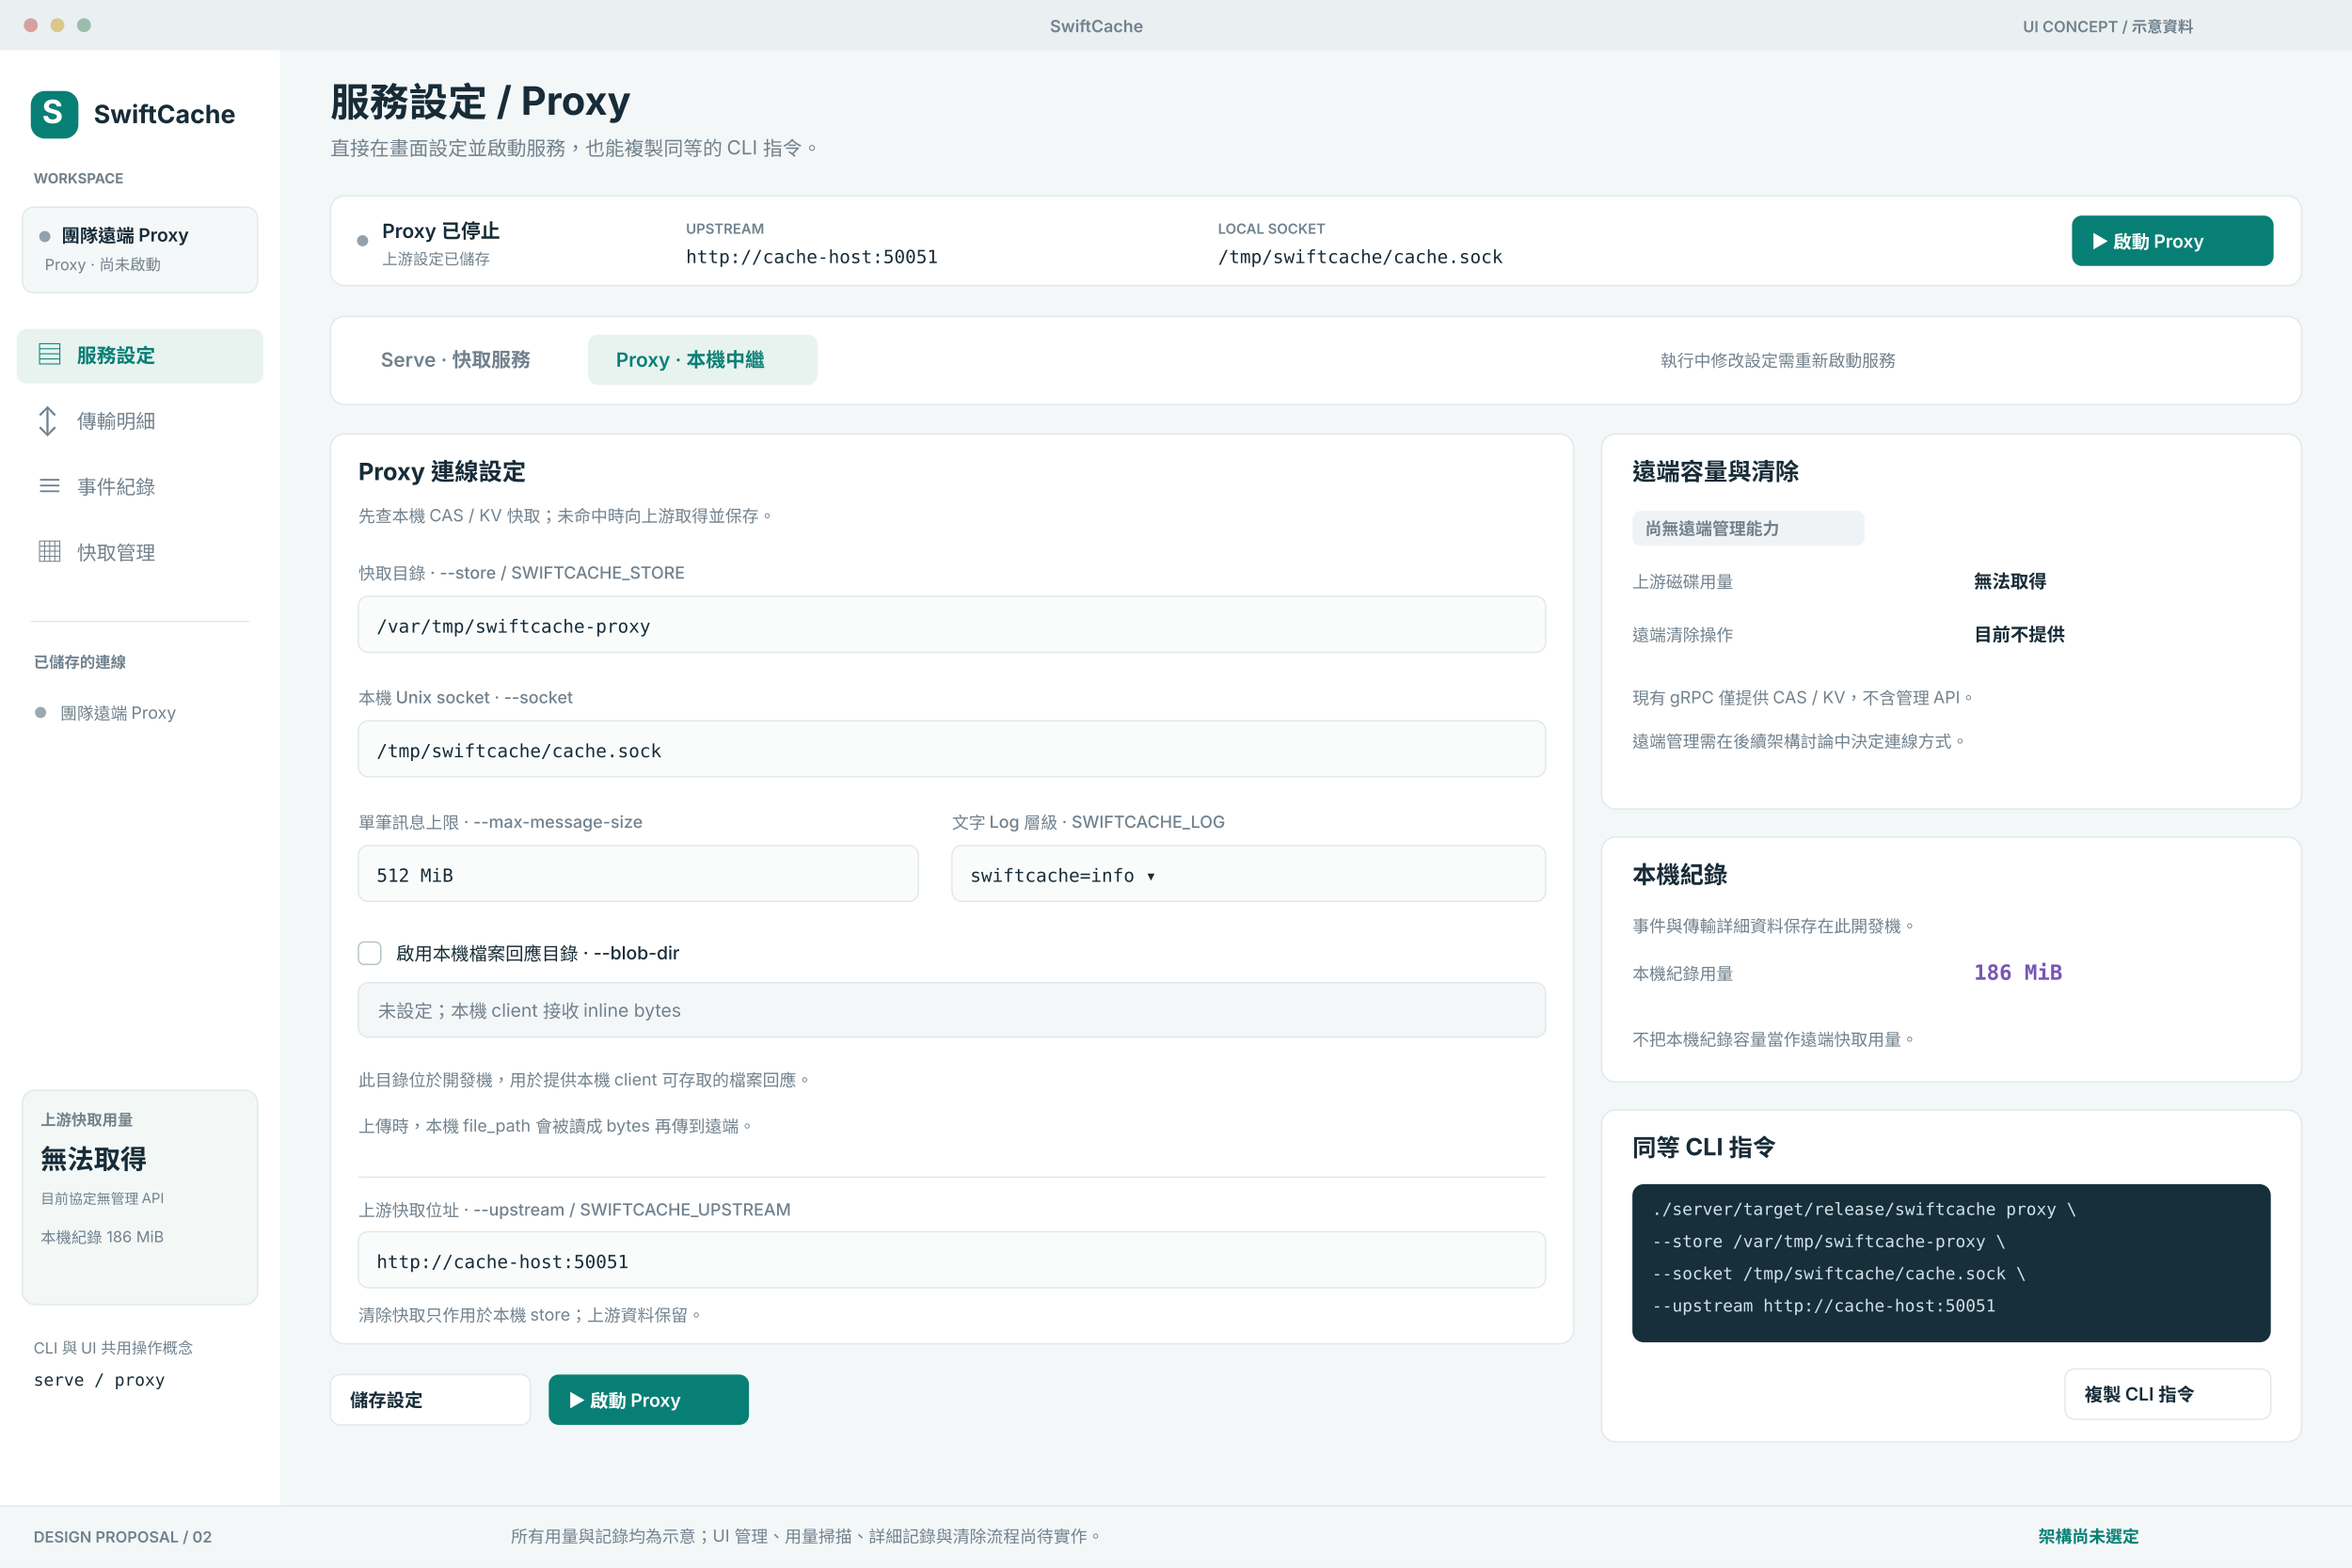
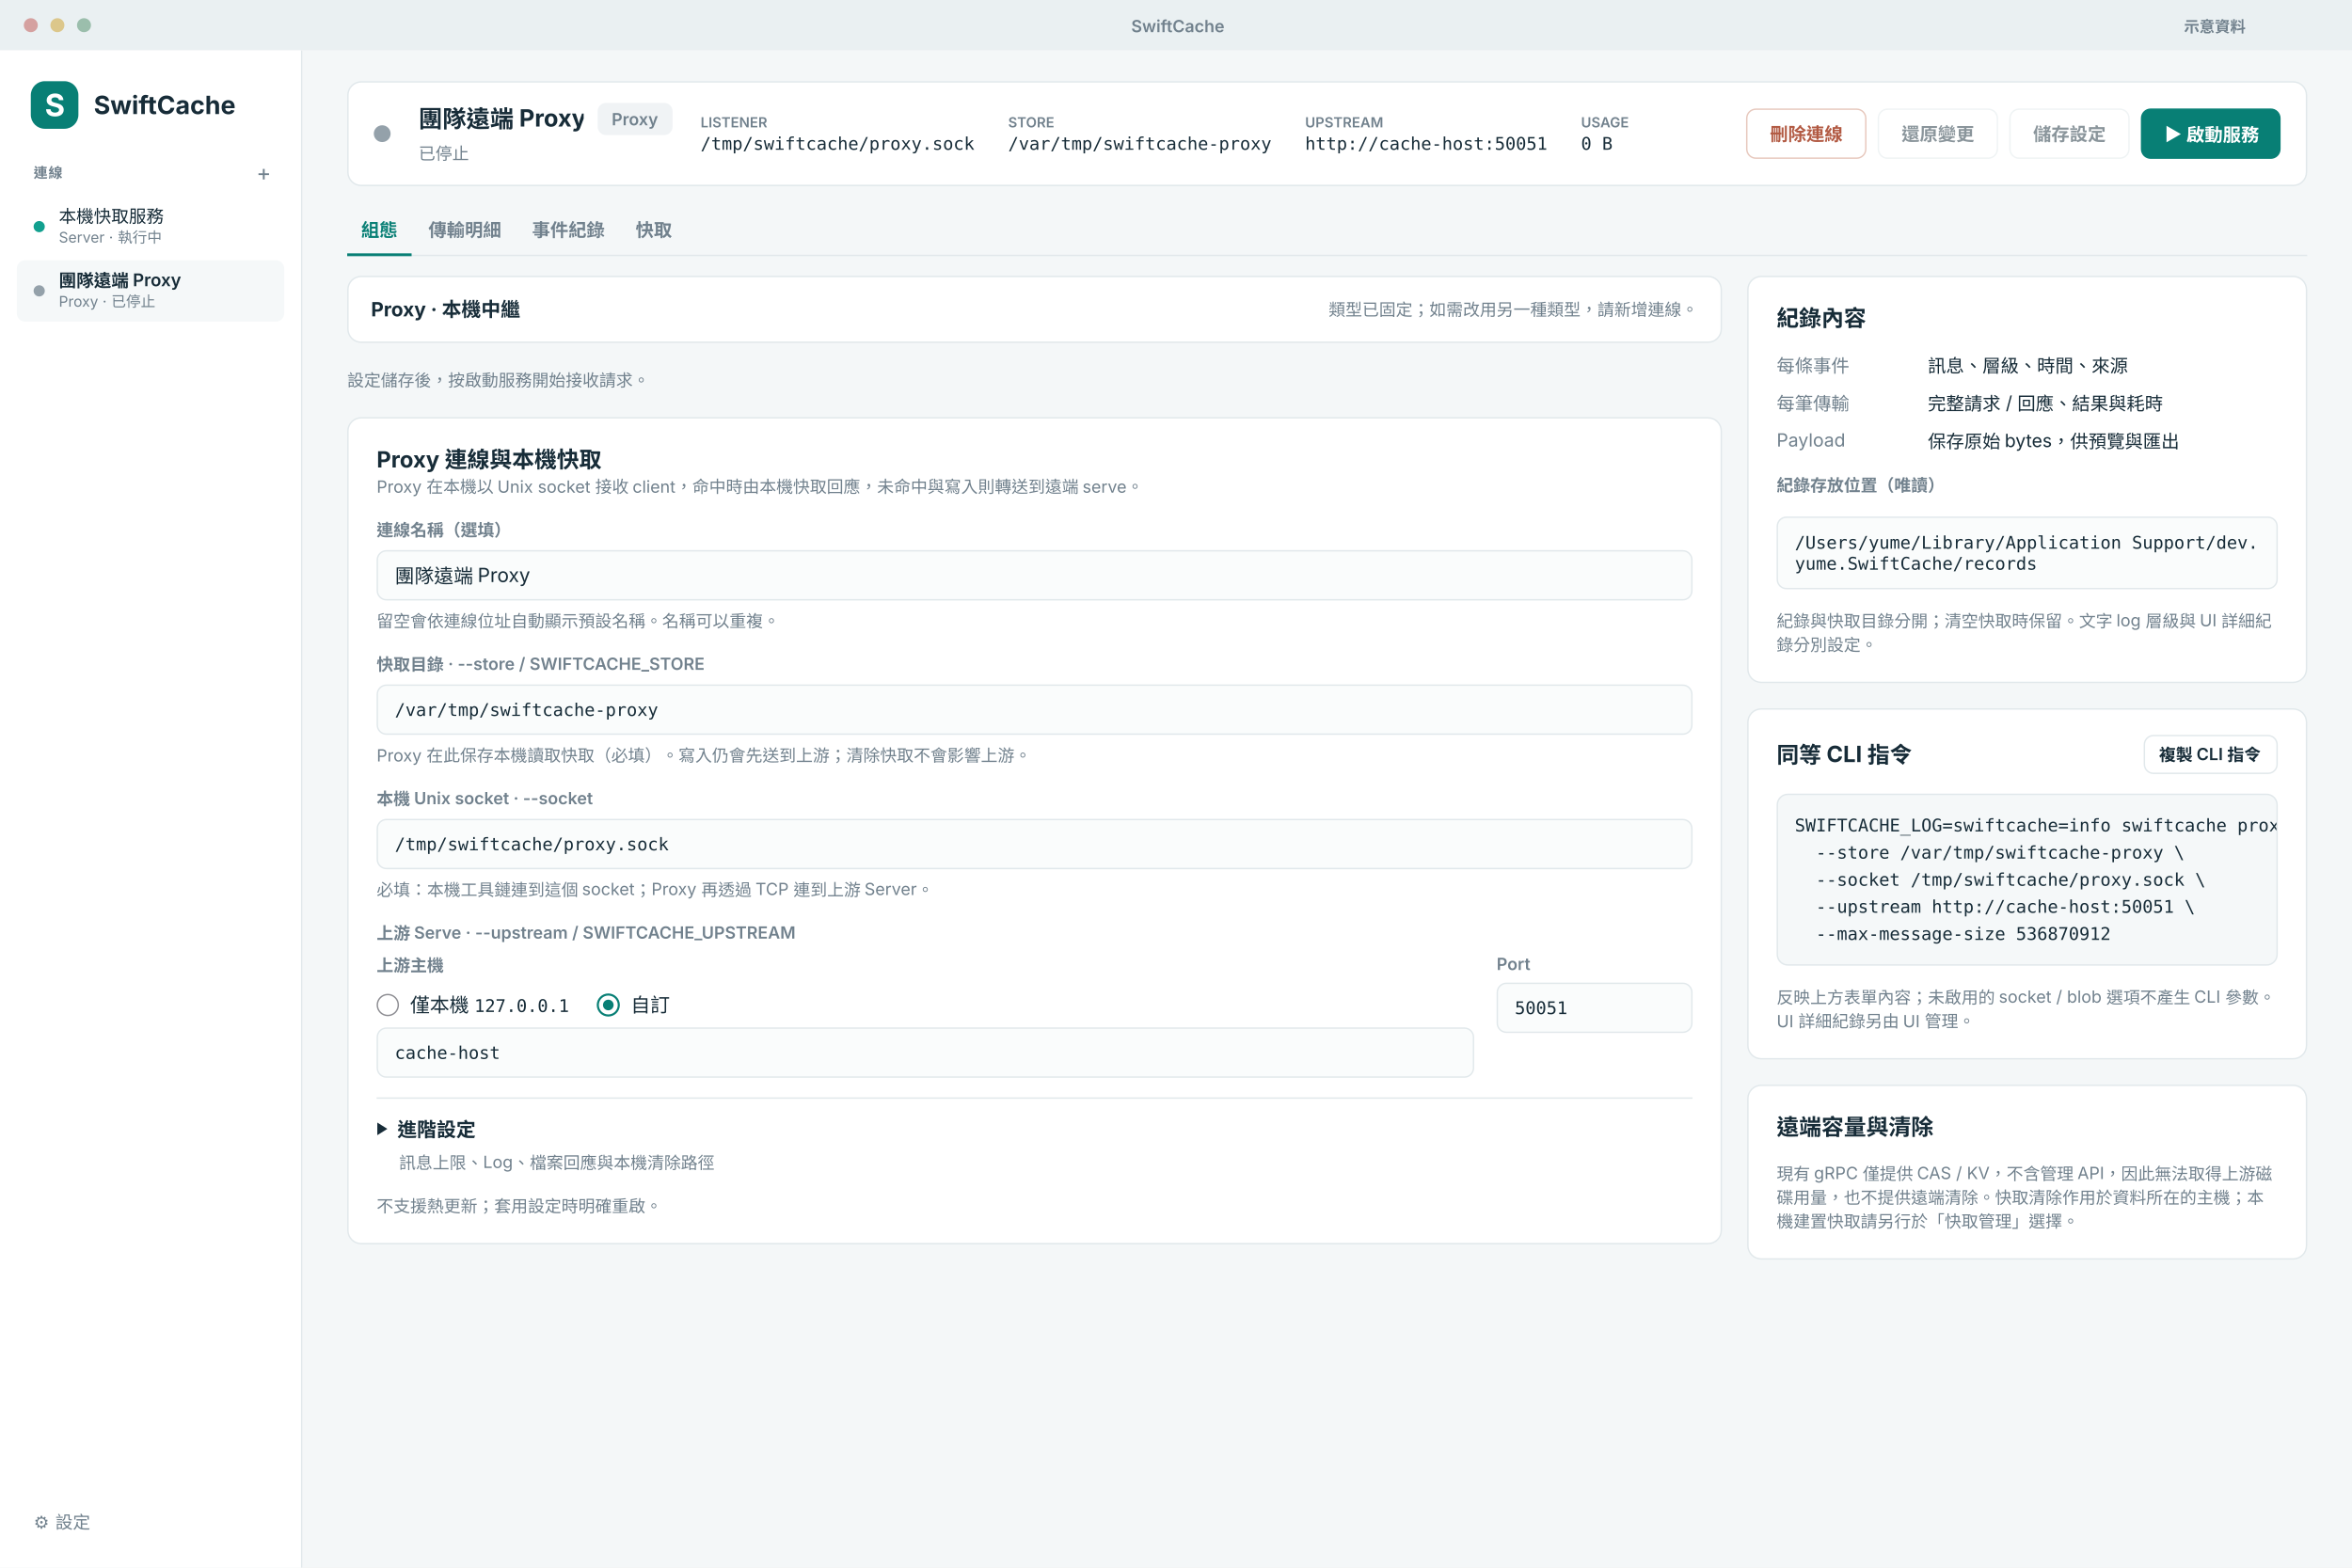
- <svg xmlns="http://www.w3.org/2000/svg" width="1680" height="1120" viewBox="0 0 1680 1120" role="img" aria-labelledby="title desc">
+ <svg xmlns="http://www.w3.org/2000/svg" width="1680" height="1120" viewBox="0 0 1680 1120" role="img" aria-labelledby="title desc" xml:space="preserve">
  <defs>
    <style>text{font-family:Inter,-apple-system,BlinkMacSystemFont,'PingFang TC','Noto Sans CJK TC',sans-serif}.mono{font-family:'SF Mono',Menlo,monospace}text{text-rendering:optimizeLegibility}</style>
+     <clipPath id="c1">
+       <rect x="42" y="111" width="75" height="16.3" rx="0" />
+     </clipPath>
+     <clipPath id="c2">
+       <rect x="42" y="156.9" width="88" height="16.3" rx="0" />
+     </clipPath>
+     <clipPath id="c3">
+       <rect x="0" y="0" width="215" height="1084" rx="0" />
+     </clipPath>
+     <clipPath id="c4">
+       <rect x="299" y="37" width="117.9" height="24" rx="0" />
+     </clipPath>
+     <clipPath id="c5">
+       <rect x="500.4" y="59" width="195.7" height="15" rx="0" />
+     </clipPath>
+     <clipPath id="c6">
+       <rect x="720.1" y="59" width="188.2" height="15" rx="0" />
+     </clipPath>
+     <clipPath id="c7">
+       <rect x="932.2" y="59" width="173.1" height="15" rx="0" />
+     </clipPath>
+     <clipPath id="c8">
+       <rect x="1129.3" y="59" width="35.2" height="15" rx="0" />
+     </clipPath>
+     <clipPath id="c9">
+       <rect x="270" y="358" width="938" height="34" rx="6" />
+     </clipPath>
+     <clipPath id="c10">
+       <rect x="270" y="454" width="938" height="34" rx="6" />
+     </clipPath>
+     <clipPath id="c11">
+       <rect x="270" y="550" width="938" height="34" rx="6" />
+     </clipPath>
+     <clipPath id="c12">
+       <rect x="270" y="699" width="782" height="34" rx="6" />
+     </clipPath>
+     <clipPath id="c13">
+       <rect x="1070" y="667" width="138" height="34" rx="6" />
+     </clipPath>
+     <clipPath id="c14">
+       <rect x="1270" y="532" width="356" height="120.9" rx="7" />
+     </clipPath>
+     <clipPath id="c15">
+       <rect x="216" y="0" width="1464" height="1084" rx="0" />
+     </clipPath>
  </defs>
-   <rect x="0" y="0" width="1680" height="1120" rx="0" fill="#F4F7F8" stroke="none" />
  <rect x="0" y="0" width="1680" height="36" rx="0" fill="#EAF0F2" stroke="none" />
  <circle cx="22" cy="18" r="5" fill="#D5A1A0" />
  <circle cx="41" cy="18" r="5" fill="#DCC78B" />
  <circle cx="60" cy="18" r="5" fill="#9BBEAC" />
-   <text x="750" y="23" font-size="12" fill="#71818D" font-weight="600">SwiftCache</text>
-   <text x="1445" y="23" font-size="11" fill="#71818D" font-weight="600">UI CONCEPT / 示意資料</text>
-   <rect x="0" y="36" width="200" height="1040" rx="0" fill="#fff" stroke="none" />
-   <rect x="22" y="65" width="34" height="34" rx="10" fill="#087F75" stroke="none" />
-   <text x="30" y="88" font-size="23" fill="#fff" font-weight="700">S</text>
-   <text x="67" y="88" font-size="18" fill="#172C38" font-weight="700">SwiftCache</text>
-   <text x="24" y="131" font-size="10" fill="#71818D" font-weight="700">WORKSPACE</text>
-   <rect x="16" y="148" width="168" height="61" rx="8" fill="#F5F8F9" stroke="#E1E8EB" />
-   <circle cx="32" cy="169" r="4" fill="#94A1AA" />
-   <text x="44" y="173" font-size="13" fill="#172C38" font-weight="600">團隊遠端 Proxy</text>
-   <text x="32" y="193" font-size="11" fill="#71818D" font-weight="400">Proxy · 尚未啟動</text>
-   <rect x="12" y="235" width="176" height="39" rx="7" fill="#E8F3F0" stroke="none" />
-   <text x="26" y="260" font-size="19" fill="#087F75" font-weight="400">▤</text>
-   <text x="55" y="259" font-size="14" fill="#087F75" font-weight="600">服務設定</text>
-   <rect x="12" y="282" width="176" height="39" rx="7" fill="#fff" stroke="none" />
-   <text x="26" y="307" font-size="19" fill="#71818D" font-weight="400">↕</text>
-   <text x="55" y="306" font-size="14" fill="#71818D" font-weight="400">傳輸明細</text>
-   <rect x="12" y="329" width="176" height="39" rx="7" fill="#fff" stroke="none" />
-   <text x="26" y="354" font-size="19" fill="#71818D" font-weight="400">≡</text>
-   <text x="55" y="353" font-size="14" fill="#71818D" font-weight="400">事件紀錄</text>
-   <rect x="12" y="376" width="176" height="39" rx="7" fill="#fff" stroke="none" />
-   <text x="26" y="401" font-size="19" fill="#71818D" font-weight="400">▦</text>
-   <text x="55" y="400" font-size="14" fill="#71818D" font-weight="400">快取管理</text>
-   <path d="M22 444H178" fill="none" stroke="#E1E8EB" />
-   <text x="24" y="477" font-size="11" fill="#71818D" font-weight="600">已儲存的連線</text>
-   <circle cx="29" cy="509" r="4" fill="#9BA9B1" />
-   <text x="43" y="514" font-size="12" fill="#71818D" font-weight="400">團隊遠端 Proxy</text>
-   <rect x="16" y="779" width="168" height="153" rx="9" fill="#F3F8F7" stroke="#DFEAE6" />
-   <text x="29" y="804" font-size="11" fill="#71818D" font-weight="600">上游快取用量</text>
-   <text x="29" y="835" font-size="19" fill="#172C38" font-weight="650">無法取得</text>
-   <text x="29" y="860" font-size="10" fill="#71818D" font-weight="400">目前協定無管理 API</text>
-   <text x="29" y="888" font-size="11" fill="#71818D" font-weight="400">本機紀錄  186 MiB</text>
-   <text x="24" y="967" font-size="11" fill="#71818D" font-weight="400">CLI 與 UI 共用操作概念</text>
-   <text x="24" y="990" font-size="12" fill="#172C38" font-weight="500" class="mono">serve / proxy</text>
-   <path d="M0 1076H1680" fill="none" stroke="#E1E8EB" />
-   <text x="24" y="1102" font-size="11" fill="#71818D" font-weight="600">DESIGN PROPOSAL   /   02</text>
-   <text x="365" y="1102" font-size="12" fill="#71818D" font-weight="400">所有用量與記錄均為示意；UI 管理、用量掃描、詳細記錄與清除流程尚待實作。</text>
-   <text x="1456" y="1102" font-size="12" fill="#087F75" font-weight="600">架構尚未選定</text>
-   <text x="236" y="83" font-size="28" fill="#172C38" font-weight="650">服務設定 / Proxy</text>
-   <text x="236" y="111" font-size="14" fill="#71818D" font-weight="400">直接在畫面設定並啟動服務，也能複製同等的 CLI 指令。</text>
-   <rect x="236" y="140" width="1408" height="64" rx="10" fill="#fff" stroke="#E1E8EB" />
-   <circle cx="259" cy="172" r="4" fill="#94A1AA" />
-   <text x="273" y="170" font-size="14" fill="#172C38" font-weight="600">Proxy 已停止</text>
-   <text x="273" y="189" font-size="11" fill="#71818D" font-weight="400">上游設定已儲存</text>
-   <text x="490" y="167" font-size="10" fill="#71818D" font-weight="600">UPSTREAM</text>
-   <text x="490" y="188" font-size="13" fill="#172C38" font-weight="400" class="mono">http://cache-host:50051</text>
-   <text x="870" y="167" font-size="10" fill="#71818D" font-weight="600">LOCAL SOCKET</text>
-   <text x="870" y="188" font-size="13" fill="#172C38" font-weight="400" class="mono">/tmp/swiftcache/cache.sock</text>
-   <rect x="1480" y="154" width="144" height="36" rx="7" fill="#087F75" stroke="none" />
-   <text x="1494" y="177" font-size="13" fill="#fff" font-weight="600">▶  啟動 Proxy</text>
-   <rect x="236" y="226" width="1408" height="63" rx="10" fill="#fff" stroke="#E1E8EB" />
-   <rect x="420" y="239" width="164" height="36" rx="7" fill="#E8F3F0" stroke="none" />
-   <text x="272" y="262" font-size="14" fill="#71818D" font-weight="600">Serve · 快取服務</text>
-   <text x="440" y="262" font-size="14" fill="#087F75" font-weight="600">Proxy · 本機中繼</text>
-   <text x="1186" y="262" font-size="12" fill="#71818D" font-weight="400">執行中修改設定需重新啟動服務</text>
-   <rect x="236" y="310" width="888" height="650" rx="10" fill="#fff" stroke="#E1E8EB" />
-   <text x="256" y="343" font-size="17" fill="#172C38" font-weight="650">Proxy 連線設定</text>
-   <text x="256" y="373" font-size="12" fill="#71818D" font-weight="400">先查本機 CAS / KV 快取；未命中時向上游取得並保存。</text>
-   <text x="256" y="414" font-size="12" fill="#71818D" font-weight="500">快取目錄 · --store / SWIFTCACHE_STORE</text>
-   <rect x="256" y="426" width="848" height="40" rx="7" fill="#FAFCFC" stroke="#E1E8EB" />
-   <text x="269" y="452" font-size="13" fill="#172C38" font-weight="400" class="mono">/var/tmp/swiftcache-proxy</text>
-   <text x="256" y="503" font-size="12" fill="#71818D" font-weight="500">本機 Unix socket · --socket</text>
-   <rect x="256" y="515" width="848" height="40" rx="7" fill="#FAFCFC" stroke="#E1E8EB" />
-   <text x="269" y="541" font-size="13" fill="#172C38" font-weight="400" class="mono">/tmp/swiftcache/cache.sock</text>
-   <text x="256" y="592" font-size="12" fill="#71818D" font-weight="500">單筆訊息上限 · --max-message-size</text>
-   <rect x="256" y="604" width="400" height="40" rx="7" fill="#FAFCFC" stroke="#E1E8EB" />
-   <text x="269" y="630" font-size="13" fill="#172C38" font-weight="400" class="mono">512 MiB</text>
-   <text x="680" y="592" font-size="12" fill="#71818D" font-weight="500">文字 Log 層級 · SWIFTCACHE_LOG</text>
-   <rect x="680" y="604" width="424" height="40" rx="7" fill="#FAFCFC" stroke="#E1E8EB" />
-   <text x="693" y="630" font-size="13" fill="#172C38" font-weight="400" class="mono">swiftcache=info  ▾</text>
-   <rect x="256" y="673" width="16" height="16" rx="4" fill="#fff" stroke="#B5C3CB" />
-   <text x="283" y="686" font-size="13" fill="#172C38" font-weight="500">啟用本機檔案回應目錄 · --blob-dir</text>
-   <rect x="256" y="702" width="848" height="39" rx="7" fill="#F4F7F8" stroke="#E1E8EB" />
-   <text x="270" y="727" font-size="13" fill="#71818D" font-weight="400">未設定；本機 client 接收 inline bytes</text>
-   <text x="256" y="776" font-size="12" fill="#71818D" font-weight="400">此目錄位於開發機，用於提供本機 client 可存取的檔案回應。</text>
-   <text x="256" y="809" font-size="12" fill="#71818D" font-weight="400">上傳時，本機 file_path 會被讀成 bytes 再傳到遠端。</text>
-   <path d="M256 841H1104" fill="none" stroke="#E1E8EB" />
-   <text x="256" y="869" font-size="12" fill="#71818D" font-weight="500">上游快取位址 · --upstream / SWIFTCACHE_UPSTREAM</text>
-   <rect x="256" y="880" width="848" height="40" rx="7" fill="#FAFCFC" stroke="#E1E8EB" />
-   <text x="269" y="906" font-size="13" fill="#172C38" font-weight="400" class="mono">http://cache-host:50051</text>
-   <text x="256" y="944" font-size="12" fill="#71818D" font-weight="400">清除快取只作用於本機 store；上游資料保留。</text>
-   <rect x="236" y="982" width="143" height="36" rx="7" fill="#fff" stroke="#E1E8EB" />
-   <text x="250" y="1005" font-size="13" fill="#172C38" font-weight="600">儲存設定</text>
-   <rect x="392" y="982" width="143" height="36" rx="7" fill="#087F75" stroke="none" />
-   <text x="406" y="1005" font-size="13" fill="#fff" font-weight="600">▶  啟動 Proxy</text>
-   <rect x="1144" y="310" width="500" height="268" rx="10" fill="#fff" stroke="#E1E8EB" />
-   <text x="1166" y="343" font-size="17" fill="#172C38" font-weight="650">遠端容量與清除</text>
-   <rect x="1166" y="365" width="166" height="25" rx="6" fill="#F0F3F5" stroke="none" />
-   <text x="1175" y="382" font-size="12" fill="#71818D" font-weight="600">尚無遠端管理能力</text>
-   <text x="1166" y="420" font-size="12" fill="#71818D" font-weight="400">上游磁碟用量</text>
-   <text x="1410" y="420" font-size="13" fill="#172C38" font-weight="600">無法取得</text>
-   <text x="1166" y="458" font-size="12" fill="#71818D" font-weight="400">遠端清除操作</text>
-   <text x="1410" y="458" font-size="13" fill="#172C38" font-weight="600">目前不提供</text>
-   <text x="1166" y="503" font-size="12" fill="#71818D" font-weight="400">現有 gRPC 僅提供 CAS / KV，不含管理 API。</text>
-   <text x="1166" y="534" font-size="12" fill="#71818D" font-weight="400">遠端管理需在後續架構討論中決定連線方式。</text>
-   <rect x="1144" y="598" width="500" height="175" rx="10" fill="#fff" stroke="#E1E8EB" />
-   <text x="1166" y="631" font-size="17" fill="#172C38" font-weight="650">本機紀錄</text>
-   <text x="1166" y="666" font-size="12" fill="#71818D" font-weight="400">事件與傳輸詳細資料保存在此開發機。</text>
-   <text x="1166" y="700" font-size="12" fill="#71818D" font-weight="400">本機紀錄用量</text>
-   <text x="1410" y="700" font-size="15" fill="#7755B6" font-weight="650" class="mono">186 MiB</text>
-   <text x="1166" y="747" font-size="12" fill="#71818D" font-weight="400">不把本機紀錄容量當作遠端快取用量。</text>
-   <rect x="1144" y="793" width="500" height="237" rx="10" fill="#fff" stroke="#E1E8EB" />
-   <text x="1166" y="826" font-size="17" fill="#172C38" font-weight="650">同等 CLI 指令</text>
-   <rect x="1166" y="846" width="456" height="113" rx="8" fill="#162F3B" stroke="none" />
-   <text x="1180" y="868" font-size="12" fill="#D1E1E7" font-weight="400" class="mono">./server/target/release/swiftcache proxy \</text>
-   <text x="1180" y="891" font-size="12" fill="#D1E1E7" font-weight="400" class="mono">  --store /var/tmp/swiftcache-proxy \</text>
-   <text x="1180" y="914" font-size="12" fill="#D1E1E7" font-weight="400" class="mono">  --socket /tmp/swiftcache/cache.sock \</text>
-   <text x="1180" y="937" font-size="12" fill="#D1E1E7" font-weight="400" class="mono">  --upstream http://cache-host:50051</text>
-   <rect x="1475" y="978" width="147" height="36" rx="7" fill="#fff" stroke="#E1E8EB" />
-   <text x="1489" y="1001" font-size="13" fill="#172C38" font-weight="600">複製 CLI 指令</text>
+   <text x="808" y="23" font-size="12" fill="#71818D" font-weight="600">SwiftCache</text>
+   <text x="1560" y="23" font-size="11" fill="#71818D" font-weight="600">示意資料</text>
+   <g transform="translate(0 36)">
+     <rect x="0" y="0" width="1680" height="1084" rx="0" fill="#F4F7F8" stroke="none" />
+     <rect x="0" y="0" width="216" height="1084" rx="0" fill="#FFFFFF" stroke="none" />
+     <path d="M215.5 0L215.5 1084" fill="none" stroke="#E1E8EB" />
+     <g clip-path="url(#c3)">
+       <rect x="22" y="22" width="34" height="34" rx="10" fill="#087F75" stroke="none" />
+       <text x="32" y="47" font-size="22" fill="#FFFFFF" font-weight="700">S</text>
+       <text x="67" y="45.5" font-size="18" fill="#172C38" font-weight="700">SwiftCache</text>
+       <text x="24" y="91" font-size="10" fill="#71818D" font-weight="700" letter-spacing="0.6">連線</text>
+       <text x="183.1" y="93" font-size="16" fill="#71818D" font-weight="400">+</text>
+       <rect x="24" y="121.9" width="8" height="8" rx="4" fill="#12A08F" stroke="none" />
+       <g clip-path="url(#c1)">
+         <text x="42" y="123" font-size="12.5" fill="#172C38" font-weight="400">本機快取服務</text>
+       </g>
+       <text x="42" y="137.3" font-size="10.5" fill="#71818D" font-weight="400">Server</text>
+       <text x="77.8" y="137.3" font-size="10.5" fill="#71818D" font-weight="400">·</text>
+       <text x="84.1" y="137.3" font-size="10.5" fill="#71818D" font-weight="400">執行中</text>
+       <rect x="12" y="149.9" width="191" height="43.9" rx="6" fill="#F5F8F9" stroke="none" />
+       <rect x="24" y="167.8" width="8" height="8" rx="4" fill="#94A1AA" stroke="none" />
+       <g clip-path="url(#c2)">
+         <text x="42" y="168.9" font-size="12.5" fill="#172C38" font-weight="600">團隊遠端 Proxy</text>
+       </g>
+       <text x="42" y="183.1" font-size="10.5" fill="#71818D" font-weight="400">Proxy</text>
+       <text x="73.2" y="183.1" font-size="10.5" fill="#71818D" font-weight="400">·</text>
+       <text x="79.5" y="183.1" font-size="10.5" fill="#71818D" font-weight="400">已停止</text>
+       <text x="24" y="1056" font-size="12.5" fill="#71818D" font-weight="400">⚙</text>
+       <text x="39.5" y="1056" font-size="12.5" fill="#71818D" font-weight="400">設定</text>
+     </g>
+     <g clip-path="url(#c15)">
+       <rect x="248.5" y="22.5" width="1399" height="74" rx="9.5" fill="#FFFFFF" stroke="#E1E8EB" />
+       <rect x="267" y="53.5" width="12" height="12" rx="6" fill="#94A1AA" stroke="none" />
+       <g clip-path="url(#c4)">
+         <text x="299" y="55" font-size="17" fill="#172C38" font-weight="650">團隊遠端 Proxy</text>
+       </g>
+       <rect x="426.9" y="37.5" width="53.5" height="23" rx="6" fill="#F0F3F5" stroke="none" />
+       <text x="436.9" y="53.5" font-size="12" fill="#71818D" font-weight="600">Proxy</text>
+       <text x="299" y="78" font-size="12" fill="#71818D" font-weight="400">已停止</text>
+       <text x="500.4" y="55" font-size="10" fill="#71818D" font-weight="600">LISTENER</text>
+       <g clip-path="url(#c5)">
+         <text x="500.4" y="71" font-size="12.5" fill="#172C38" font-weight="400" class="mono">/tmp/swiftcache/proxy.sock</text>
+       </g>
+       <text x="720.1" y="55" font-size="10" fill="#71818D" font-weight="600">STORE</text>
+       <g clip-path="url(#c6)">
+         <text x="720.1" y="71" font-size="12.5" fill="#172C38" font-weight="400" class="mono">/var/tmp/swiftcache-proxy</text>
+       </g>
+       <text x="932.2" y="55" font-size="10" fill="#71818D" font-weight="600">UPSTREAM</text>
+       <g clip-path="url(#c7)">
+         <text x="932.2" y="71" font-size="12.5" fill="#172C38" font-weight="400" class="mono">http://cache-host:50051</text>
+       </g>
+       <text x="1129.3" y="55" font-size="10" fill="#71818D" font-weight="600">USAGE</text>
+       <g clip-path="url(#c8)">
+         <text x="1129.3" y="71" font-size="12.5" fill="#172C38" font-weight="400" class="mono">0 B</text>
+       </g>
+       <rect x="1247.7" y="42" width="85" height="35" rx="6.5" fill="#FFFFFF" stroke="#E7C8BD" />
+       <text x="1264.2" y="64.5" font-size="13" fill="#B25A43" font-weight="600">刪除連線</text>
+       <rect x="1341.7" y="42" width="85" height="35" rx="6.5" fill="#FFFFFF" fill-opacity="0.5" stroke="#E1E8EB" stroke-opacity="0.5" />
+       <text x="1358.2" y="64.5" font-size="13" fill="#172C38" fill-opacity="0.5" font-weight="600">還原變更</text>
+       <rect x="1435.7" y="42" width="85" height="35" rx="6.5" fill="#FFFFFF" fill-opacity="0.5" stroke="#E1E8EB" stroke-opacity="0.5" />
+       <text x="1452.2" y="64.5" font-size="13" fill="#172C38" fill-opacity="0.5" font-weight="600">儲存設定</text>
+       <rect x="1529.7" y="42" width="98.8" height="35" rx="6.5" fill="#087F75" stroke="#087F75" />
+       <text x="1546.2" y="64.5" font-size="13" fill="#FFFFFF" font-weight="600">▶ 啟動服務</text>
+       <path d="M248 146.5L1648 146.5" fill="none" stroke="#E1E8EB" />
+       <path d="M248 146L294 146" fill="none" stroke="#087F75" stroke-width="2" />
+       <text x="258" y="133" font-size="13" fill="#087F75" font-weight="600">組態</text>
+       <text x="306" y="133" font-size="13" fill="#71818D" font-weight="600">傳輸明細</text>
+       <text x="380" y="133" font-size="13" fill="#71818D" font-weight="600">事件紀錄</text>
+       <text x="454" y="133" font-size="13" fill="#71818D" font-weight="600">快取</text>
+       <rect x="248.5" y="161.5" width="981" height="47" rx="9.5" fill="#FFFFFF" stroke="#E1E8EB" />
+       <text x="265" y="190" font-size="14" fill="#172C38" font-weight="700">Proxy · 本機中繼</text>
+       <text x="949" y="189.5" font-size="12" fill="#71818D" font-weight="400">類型已固定；如需改用另一種類型，請新增連線。</text>
+       <text x="248" y="240" font-size="12" fill="#71818D" font-weight="400">設定儲存後，按啟動服務開始接收請求。</text>
+       <rect x="248.5" y="262.5" width="981" height="590" rx="9.5" fill="#FFFFFF" stroke="#E1E8EB" />
+       <text x="269" y="298" font-size="16" fill="#172C38" font-weight="650">Proxy 連線與本機快取</text>
+       <text x="269" y="316" font-size="12" fill="#71818D" font-weight="400">Proxy 在本機以 Unix socket 接收 client，命中時由本機快取回應，未命中與寫入則轉送到遠端 serve。</text>
+       <text x="269" y="347" font-size="12" fill="#71818D" font-weight="600">連線名稱（選填）</text>
+       <rect x="269.5" y="357.5" width="939" height="35" rx="6.5" fill="#FAFCFC" stroke="#E1E8EB" />
+       <g clip-path="url(#c9)">
+         <text x="282" y="380.5" font-size="14" fill="#172C38" font-weight="400">團隊遠端 Proxy</text>
+       </g>
+       <text x="269" y="412" font-size="12" fill="#71818D" font-weight="400">留空會依連線位址自動顯示預設名稱。名稱可以重複。</text>
+       <text x="269" y="443" font-size="12" fill="#71818D" font-weight="600">快取目錄 · --store / SWIFTCACHE_STORE</text>
+       <rect x="269.5" y="453.5" width="939" height="35" rx="6.5" fill="#FAFCFC" stroke="#E1E8EB" />
+       <g clip-path="url(#c10)">
+         <text x="282" y="475.5" font-size="12.5" fill="#172C38" font-weight="400" class="mono">/var/tmp/swiftcache-proxy</text>
+       </g>
+       <text x="269" y="508" font-size="12" fill="#71818D" font-weight="400">Proxy 在此保存本機讀取快取（必填）。寫入仍會先送到上游；清除快取不會影響上游。</text>
+       <text x="269" y="539" font-size="12" fill="#71818D" font-weight="600">本機 Unix socket · --socket</text>
+       <rect x="269.5" y="549.5" width="939" height="35" rx="6.5" fill="#FAFCFC" stroke="#E1E8EB" />
+       <g clip-path="url(#c11)">
+         <text x="282" y="571.5" font-size="12.5" fill="#172C38" font-weight="400" class="mono">/tmp/swiftcache/proxy.sock</text>
+       </g>
+       <text x="269" y="604" font-size="12" fill="#71818D" font-weight="400">必填：本機工具鏈連到這個 socket；Proxy 再透過 TCP 連到上游 Server。</text>
+       <text x="269" y="635" font-size="12" fill="#71818D" font-weight="600">上游 Serve · --upstream / SWIFTCACHE_UPSTREAM</text>
+       <text x="269" y="658" font-size="12" fill="#71818D" font-weight="600">上游主機</text>
+       <circle cx="277" cy="682" r="7.5" fill="#FFFFFF" stroke="#8D8D92" />
+       <text x="293" y="687" font-size="14" fill="#172C38" font-weight="400">僅本機</text>
+       <text x="338.8" y="687" font-size="12.5" fill="#172C38" font-weight="400" class="mono">127.0.0.1</text>
+       <circle cx="434.5" cy="682" r="7.5" fill="#FFFFFF" stroke="#087f75" stroke-width="1.5" />
+       <circle cx="434.5" cy="682" r="3.8" fill="#087f75" stroke="none" />
+       <text x="450.5" y="687" font-size="14" fill="#172C38" font-weight="400">自訂</text>
+       <rect x="269.5" y="698.5" width="783" height="35" rx="6.5" fill="#FAFCFC" stroke="#E1E8EB" />
+       <g clip-path="url(#c12)">
+         <text x="282" y="720.5" font-size="12.5" fill="#172C38" font-weight="400" class="mono">cache-host</text>
+       </g>
+       <text x="1069" y="657" font-size="12" fill="#71818D" font-weight="600">Port</text>
+       <rect x="1069.5" y="666.5" width="139" height="35" rx="6.5" fill="#FAFCFC" stroke="#E1E8EB" />
+       <g clip-path="url(#c13)">
+         <text x="1082" y="688.5" font-size="12.5" fill="#172C38" font-weight="400" class="mono">50051</text>
+       </g>
+       <path d="M269 748.5L1209 748.5" fill="none" stroke="#E1E8EB" />
+       <path d="M269.5 766L276.7 770.5L269.5 775Z" fill="#172C38" stroke="none" />
+       <text x="283.8" y="776" font-size="14" fill="#172C38" font-weight="600">進階設定</text>
+       <text x="285" y="799" font-size="12" fill="#71818D" font-weight="400">訊息上限、Log、檔案回應與本機清除路徑</text>
+       <text x="269" y="830" font-size="12" fill="#71818D" font-weight="400">不支援熱更新；套用設定時明確重啟。</text>
+       <rect x="1248.5" y="161.5" width="399" height="290" rx="9.5" fill="#FFFFFF" stroke="#E1E8EB" />
+       <text x="1269" y="197" font-size="16" fill="#172C38" font-weight="650">紀錄內容</text>
+       <text x="1269" y="230" font-size="13" fill="#71818D" font-weight="400">每條事件</text>
+       <text x="1377" y="230" font-size="13" fill="#172C38" font-weight="400">訊息、層級、時間、來源</text>
+       <text x="1269" y="257" font-size="13" fill="#71818D" font-weight="400">每筆傳輸</text>
+       <text x="1377" y="257" font-size="13" fill="#172C38" font-weight="400">完整請求 / 回應、結果與耗時</text>
+       <text x="1269" y="283" font-size="13" fill="#71818D" font-weight="400">Payload</text>
+       <text x="1377" y="284" font-size="13" fill="#172C38" font-weight="400">保存原始 bytes，供預覽與匯出</text>
+       <text x="1269" y="315" font-size="12" fill="#71818D" font-weight="600">紀錄存放位置（唯讀）</text>
+       <rect x="1269.5" y="333.5" width="357" height="51" rx="6.5" fill="#FAFCFC" stroke="#E1E8EB" />
+       <text x="1282" y="356" font-size="12.5" fill="#172C38" font-weight="400" class="mono">/Users/yume/Library/Application Support/dev.</text>
+       <text x="1282" y="371" font-size="12.5" fill="#172C38" font-weight="400" class="mono">yume.SwiftCache/records</text>
+       <text x="1269" y="412" font-size="12" fill="#71818D" font-weight="400">紀錄與快取目錄分開；清空快取時保留。文字 log 層級與 UI 詳細紀</text>
+       <text x="1269" y="429" font-size="12" fill="#71818D" font-weight="400">錄分別設定。</text>
+       <rect x="1248.5" y="470.5" width="399" height="249.9" rx="9.5" fill="#FFFFFF" stroke="#E1E8EB" />
+       <text x="1269" y="509" font-size="16" fill="#172C38" font-weight="650">同等 CLI 指令</text>
+       <rect x="1531.7" y="489.5" width="94.8" height="27" rx="6.5" fill="#FFFFFF" stroke="#E1E8EB" />
+       <text x="1542.2" y="507.5" font-size="12" fill="#172C38" font-weight="600">複製 CLI 指令</text>
+       <rect x="1269.5" y="531.5" width="357" height="121.9" rx="7.5" fill="#F5F8F9" stroke="#E1E8EB" />
+       <g clip-path="url(#c14)">
+         <text x="1282" y="558" font-size="12.5" fill="#172C38" font-weight="400" class="mono">SWIFTCACHE_LOG=swiftcache=info swiftcache proxy \</text>
+         <text x="1297" y="577.4" font-size="12.5" fill="#172C38" font-weight="400" class="mono">--store /var/tmp/swiftcache-proxy \</text>
+         <text x="1297" y="596.8" font-size="12.5" fill="#172C38" font-weight="400" class="mono">--socket /tmp/swiftcache/proxy.sock \</text>
+         <text x="1297" y="616.1" font-size="12.5" fill="#172C38" font-weight="400" class="mono">--upstream http://cache-host:50051 \</text>
+         <text x="1297" y="635.5" font-size="12.5" fill="#172C38" font-weight="400" class="mono">--max-message-size 536870912</text>
+       </g>
+       <text x="1269" y="680.9" font-size="12" fill="#71818D" font-weight="400">反映上方表單內容；未啟用的 socket / blob 選項不產生 CLI 參數。</text>
+       <text x="1269" y="697.9" font-size="12" fill="#71818D" font-weight="400">UI 詳細紀錄另由 UI 管理。</text>
+       <rect x="1248.5" y="739.4" width="399" height="124" rx="9.5" fill="#FFFFFF" stroke="#E1E8EB" />
+       <text x="1269" y="774.9" font-size="16" fill="#172C38" font-weight="650">遠端容量與清除</text>
+       <text x="1269" y="806.9" font-size="12" fill="#71818D" font-weight="400">現有 gRPC 僅提供 CAS / KV，不含管理 API，因此無法取得上游磁</text>
+       <text x="1269" y="823.9" font-size="12" fill="#71818D" font-weight="400">碟用量，也不提供遠端清除。快取清除作用於資料所在的主機；本</text>
+       <text x="1269" y="840.9" font-size="12" fill="#71818D" font-weight="400">機建置快取請另行於「快取管理」選擇。</text>
+     </g>
+   </g>
</svg>
